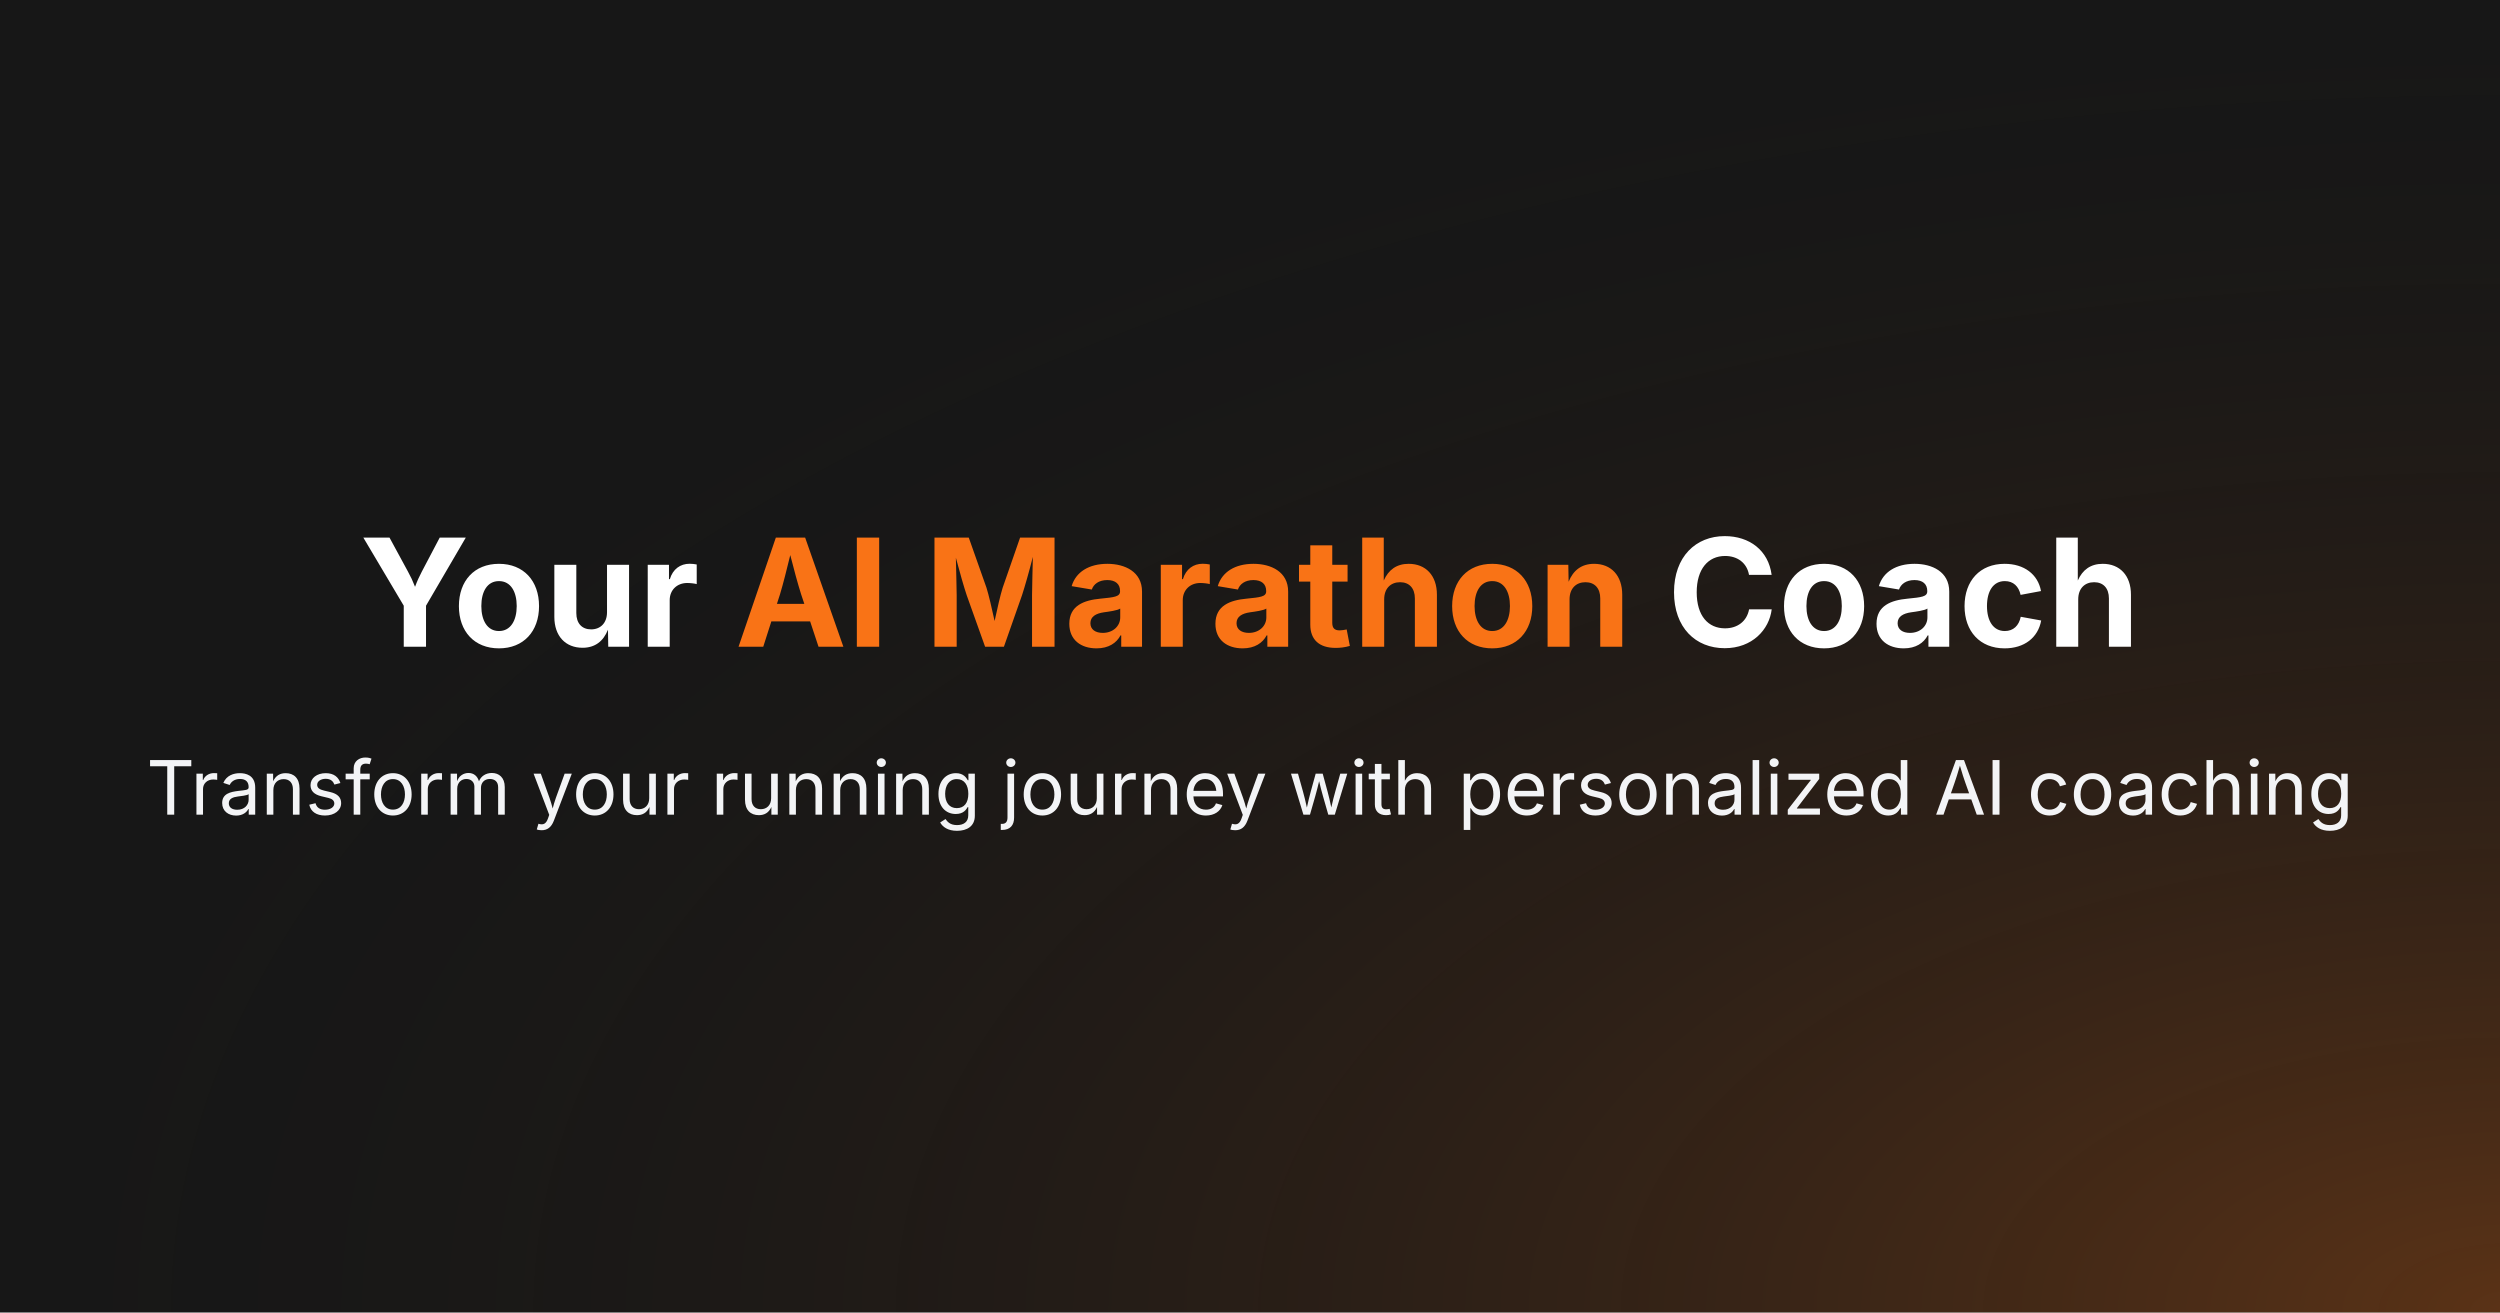
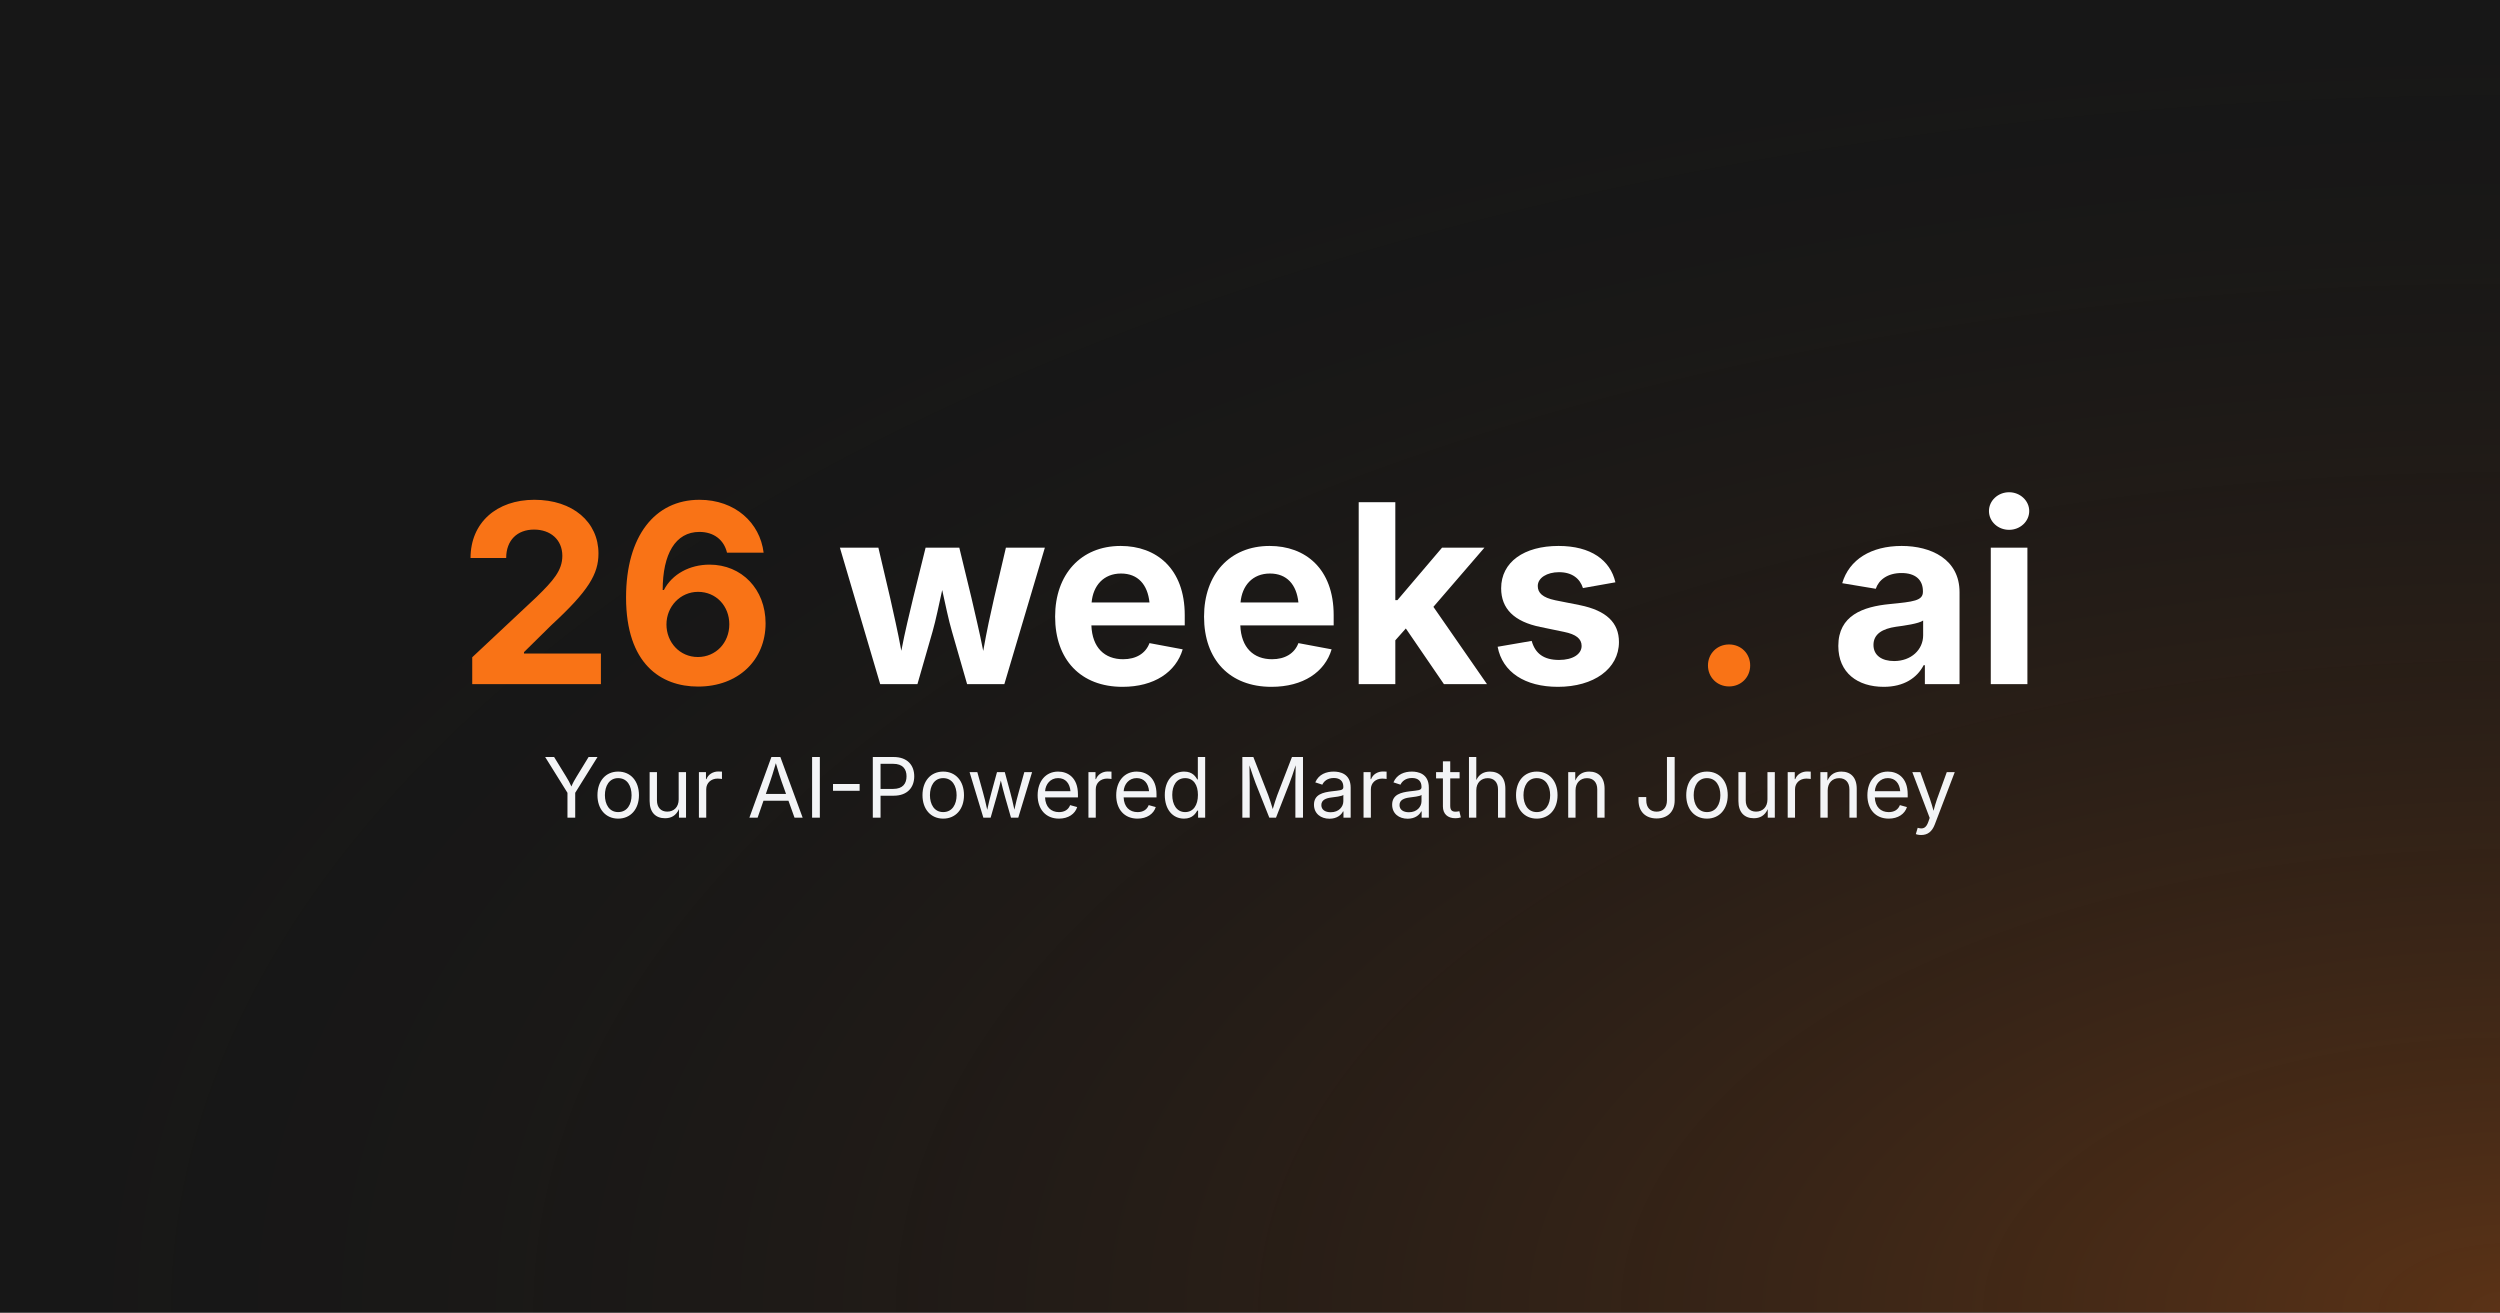
<svg xmlns="http://www.w3.org/2000/svg" width="1200" height="630" viewBox="0 0 1200 630">
  <rect width="1200" height="630" fill="#171717" />
+   <rect x="0" y="0" width="1200" height="630" fill="#171717" />
  <defs>
    <radialGradient id="orangeGlow" cx="100%" cy="100%" r="100%">
      <stop offset="0%" style="stop-color:#f97316;stop-opacity:0.3" />
      <stop offset="100%" style="stop-color:#171717;stop-opacity:0" />
    </radialGradient>
  </defs>
  <rect width="1200" height="630" fill="url(#orangeGlow)" />
-   <text x="50%" y="45%" dominant-baseline="middle" text-anchor="middle" font-family="system-ui, -apple-system" font-weight="bold" font-size="72" fill="#ffffff">
-     <tspan>Your </tspan>
-     <tspan fill="#f97316">AI Marathon</tspan>
-     <tspan> Coach</tspan>
+   <text x="50%" y="45%" dominant-baseline="middle" text-anchor="middle" font-family="system-ui, -apple-system" font-weight="bold" font-size="120" fill="#ffffff">
+     <tspan fill="#f97316">26</tspan>
+     <tspan fill="#ffffff">weeks</tspan>
+     <tspan fill="#f97316">.</tspan>
+     <tspan fill="#ffffff">ai</tspan>
  </text>
-   <text x="50%" y="60%" dominant-baseline="middle" text-anchor="middle" font-family="system-ui, -apple-system" font-size="36" fill="#f3f4f6">
-     Transform your running journey with personalized AI coaching
+   <text x="50%" y="60%" dominant-baseline="middle" text-anchor="middle" font-family="system-ui, -apple-system" font-size="40" fill="#f3f4f6">
+     Your AI-Powered Marathon Journey
  </text>
</svg>
